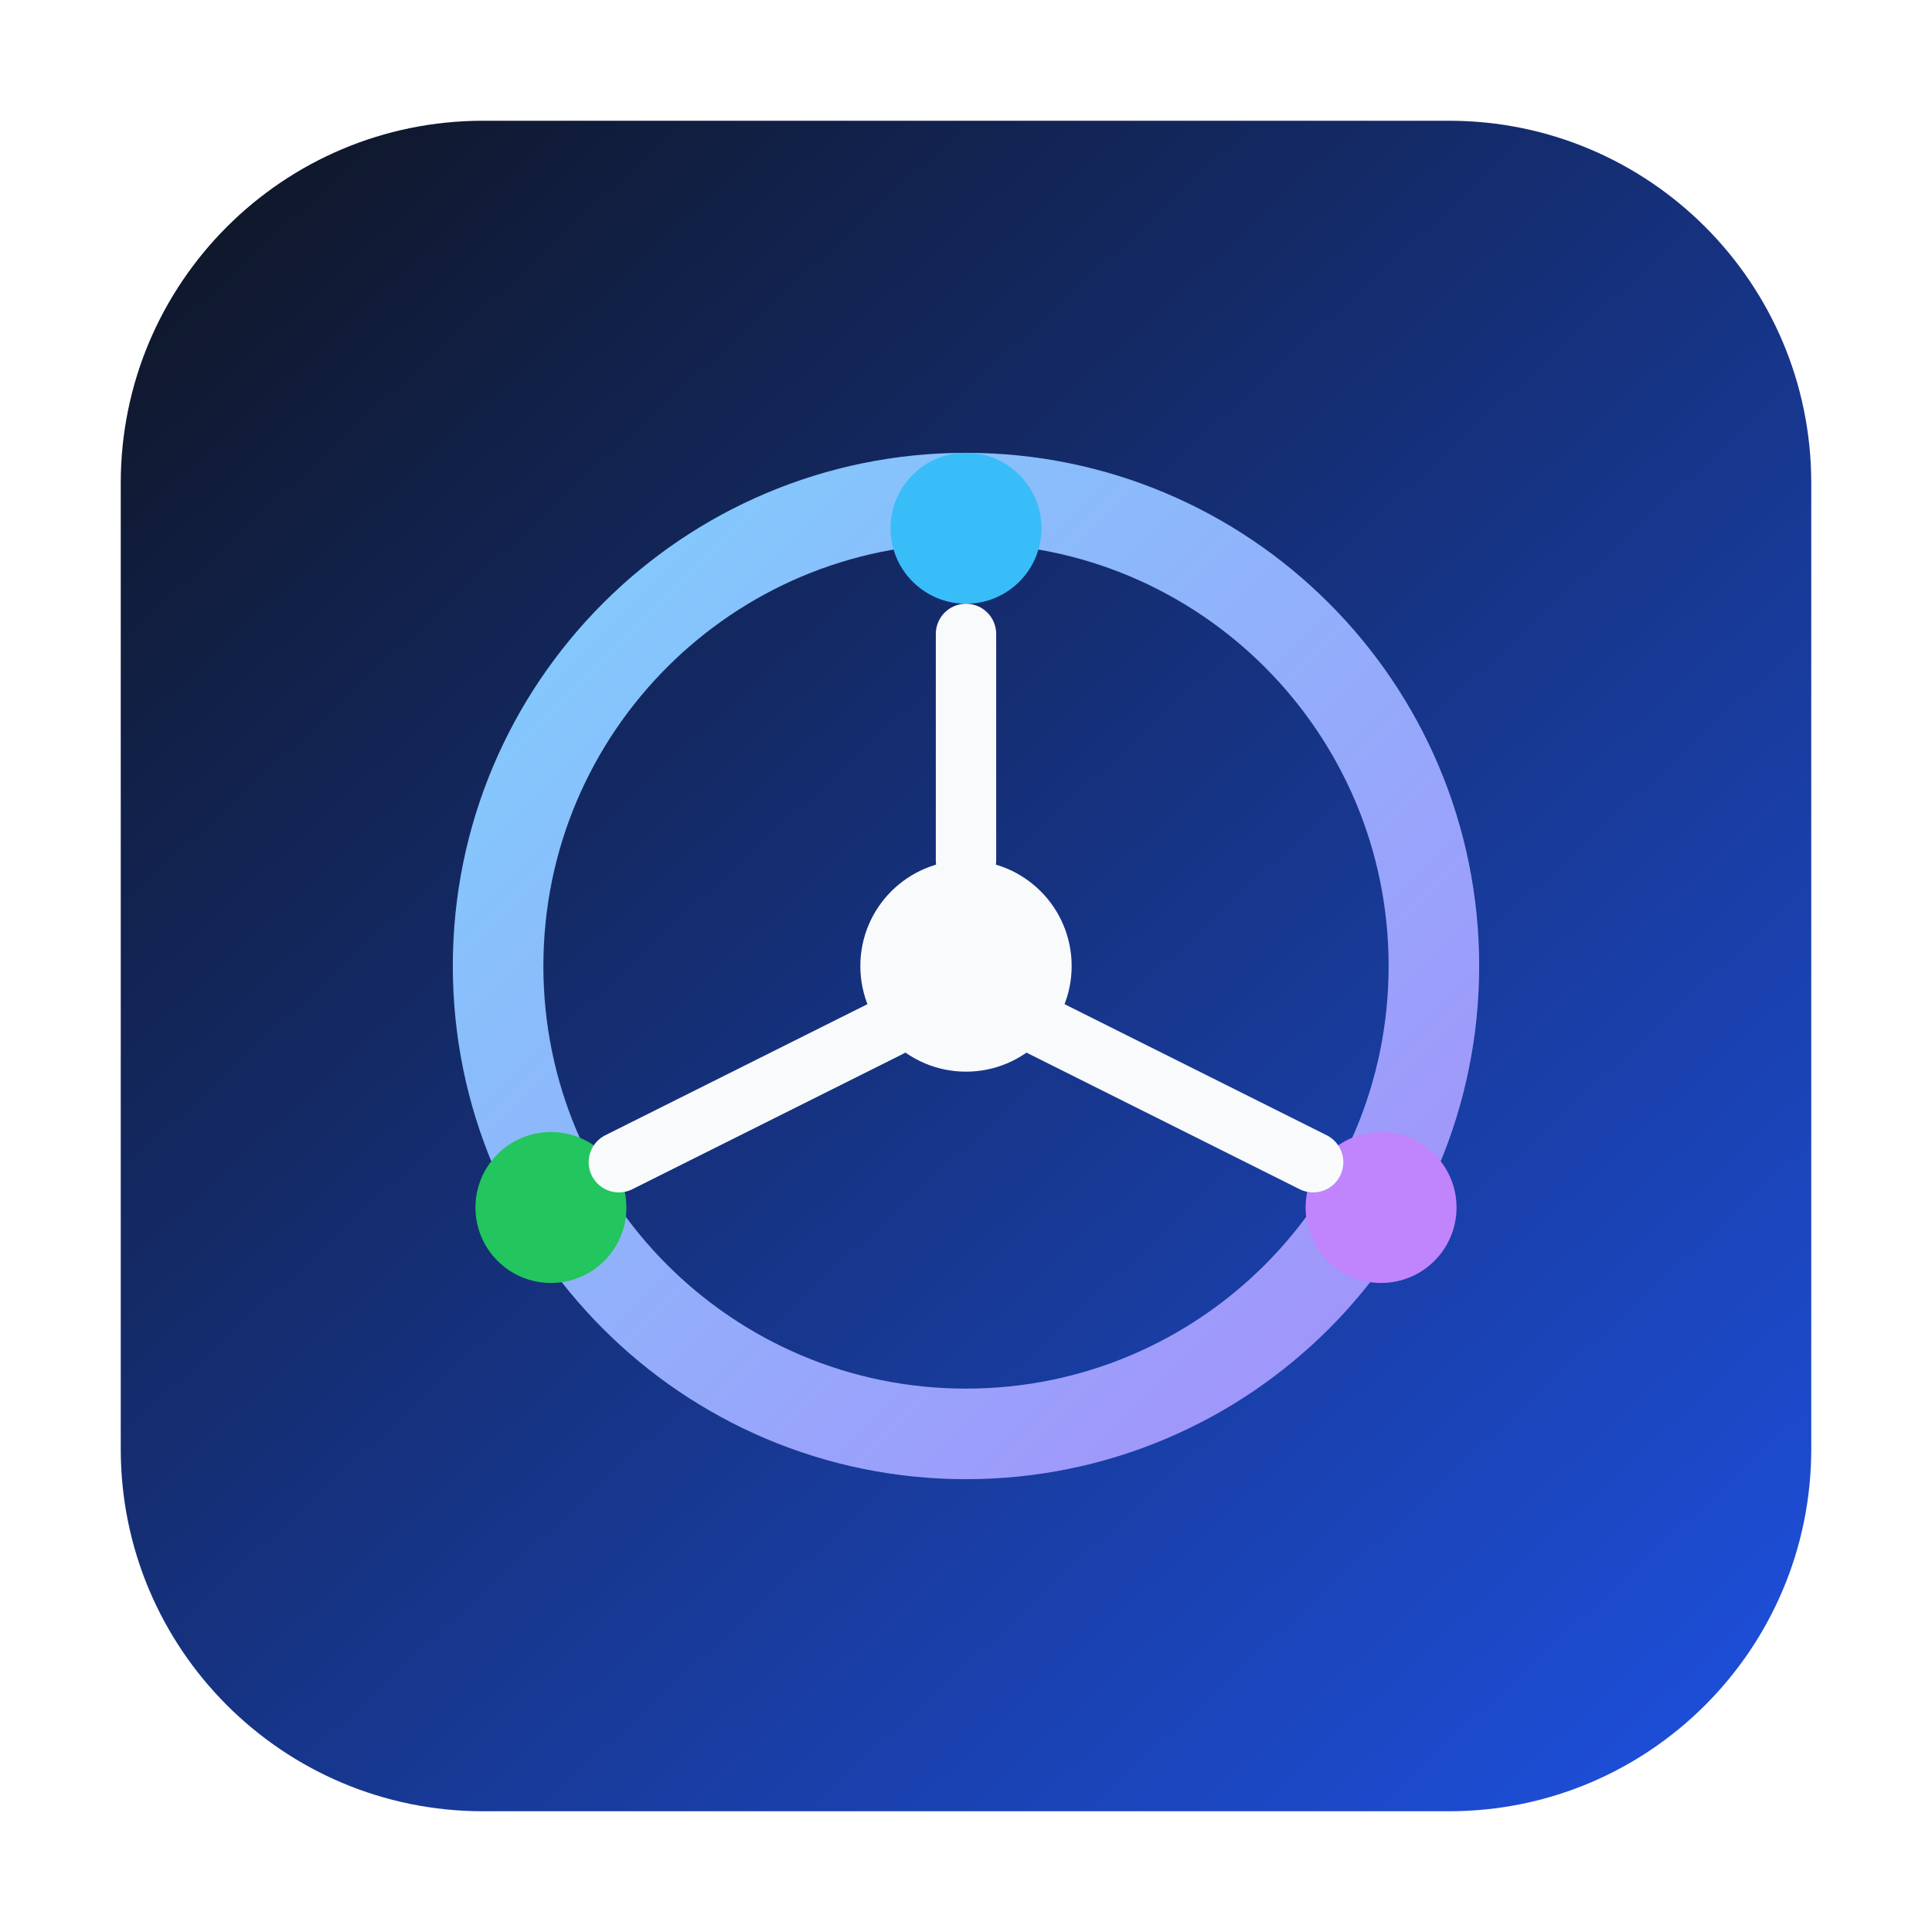
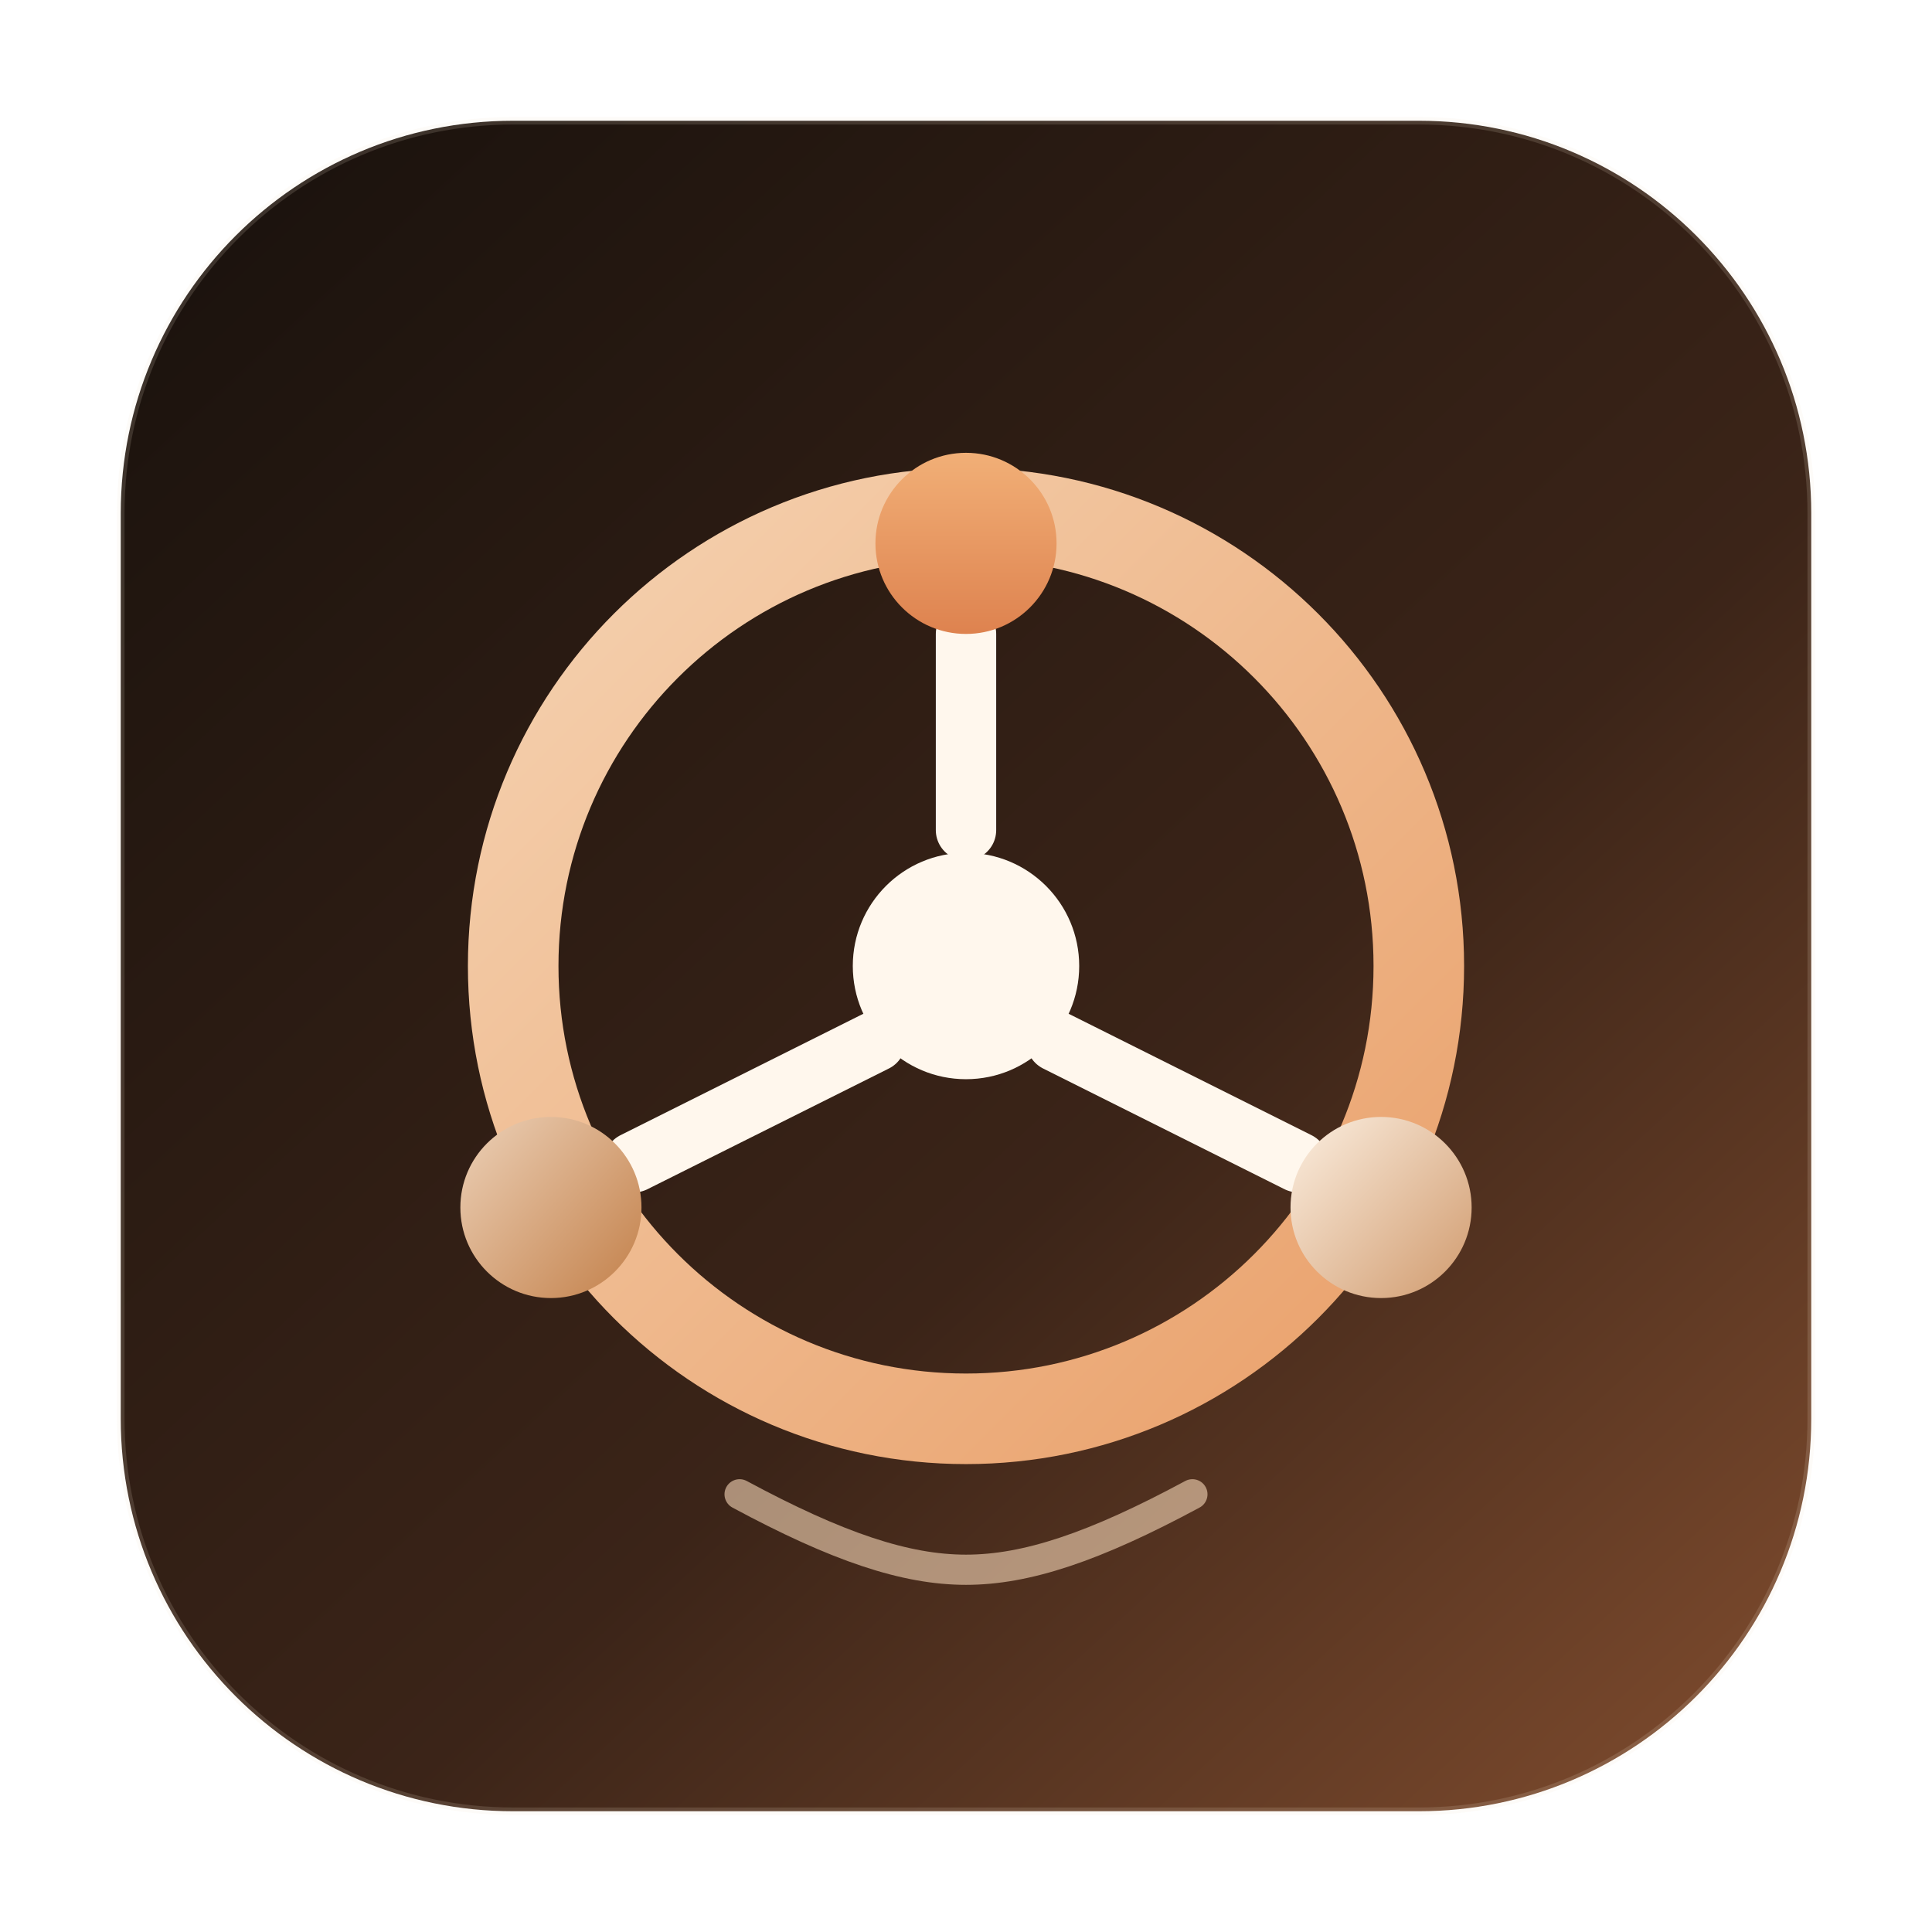
<svg xmlns="http://www.w3.org/2000/svg" width="256" height="256" viewBox="0 0 256 256" fill="none">
  <defs>
-     <linearGradient id="bg" x1="32" y1="24" x2="224" y2="232" gradientUnits="userSpaceOnUse">
-       <stop stop-color="#0F172A" />
-       <stop offset="1" stop-color="#1D4ED8" />
+     <linearGradient id="bg" x1="28" y1="20" x2="228" y2="236" gradientUnits="userSpaceOnUse">
+       <stop stop-color="#1A120D" />
+       <stop offset="0.6" stop-color="#3B2418" />
+       <stop offset="1" stop-color="#7C4A2D" />
    </linearGradient>
-     <linearGradient id="ring" x1="58" y1="58" x2="198" y2="198" gradientUnits="userSpaceOnUse">
-       <stop stop-color="#7DD3FC" />
-       <stop offset="1" stop-color="#A78BFA" />
+     <linearGradient id="ring" x1="56" y1="56" x2="200" y2="200" gradientUnits="userSpaceOnUse">
+       <stop stop-color="#F6D7B8" />
+       <stop offset="1" stop-color="#E89B63" />
+     </linearGradient>
+     <linearGradient id="nodeA" x1="128" y1="58" x2="128" y2="90" gradientUnits="userSpaceOnUse">
+       <stop stop-color="#F3B37A" />
+       <stop offset="1" stop-color="#D97745" />
+     </linearGradient>
+     <linearGradient id="nodeB" x1="179" y1="147" x2="204" y2="171" gradientUnits="userSpaceOnUse">
+       <stop stop-color="#F5E2CF" />
+       <stop offset="1" stop-color="#C98C5A" />
+     </linearGradient>
+     <linearGradient id="nodeC" x1="52" y1="147" x2="79" y2="171" gradientUnits="userSpaceOnUse">
+       <stop stop-color="#F5E2CF" />
+       <stop offset="1" stop-color="#C98C5A" />
    </linearGradient>
  </defs>
-   <rect x="16" y="16" width="224" height="224" rx="48" fill="url(#bg)" />
-   <circle cx="128" cy="128" r="62" stroke="url(#ring)" stroke-width="12" />
-   <circle cx="128" cy="128" r="14" fill="#F8FAFC" />
-   <circle cx="128" cy="70" r="10" fill="#38BDF8" />
-   <circle cx="183" cy="160" r="10" fill="#C084FC" />
-   <circle cx="73" cy="160" r="10" fill="#22C55E" />
-   <path d="M128 84V114" stroke="#F8FAFC" stroke-width="8" stroke-linecap="round" />
-   <path d="M118 136L82 154" stroke="#F8FAFC" stroke-width="8" stroke-linecap="round" />
-   <path d="M138 136L174 154" stroke="#F8FAFC" stroke-width="8" stroke-linecap="round" />
+   <rect x="16" y="16" width="224" height="224" rx="52" fill="url(#bg)" />
+   <rect x="16" y="16" width="224" height="224" rx="52" stroke="#F5E2CF" stroke-opacity="0.15" />
+   <circle cx="128" cy="128" r="60" stroke="url(#ring)" stroke-width="12" />
+   <circle cx="128" cy="128" r="15" fill="#FFF7ED" />
+   <path d="M128 84V110" stroke="#FFF7ED" stroke-width="8" stroke-linecap="round" />
+   <path d="M116 138L84 154" stroke="#FFF7ED" stroke-width="8" stroke-linecap="round" />
+   <path d="M140 138L172 154" stroke="#FFF7ED" stroke-width="8" stroke-linecap="round" />
+   <circle cx="128" cy="72" r="12" fill="url(#nodeA)" />
+   <circle cx="183" cy="160" r="12" fill="url(#nodeB)" />
+   <circle cx="73" cy="160" r="12" fill="url(#nodeC)" />
+   <path d="M98 198C111 205 120 208 128 208C136 208 145 205 158 198" stroke="#F6D7B8" stroke-opacity="0.6" stroke-width="4" stroke-linecap="round" />
</svg>
